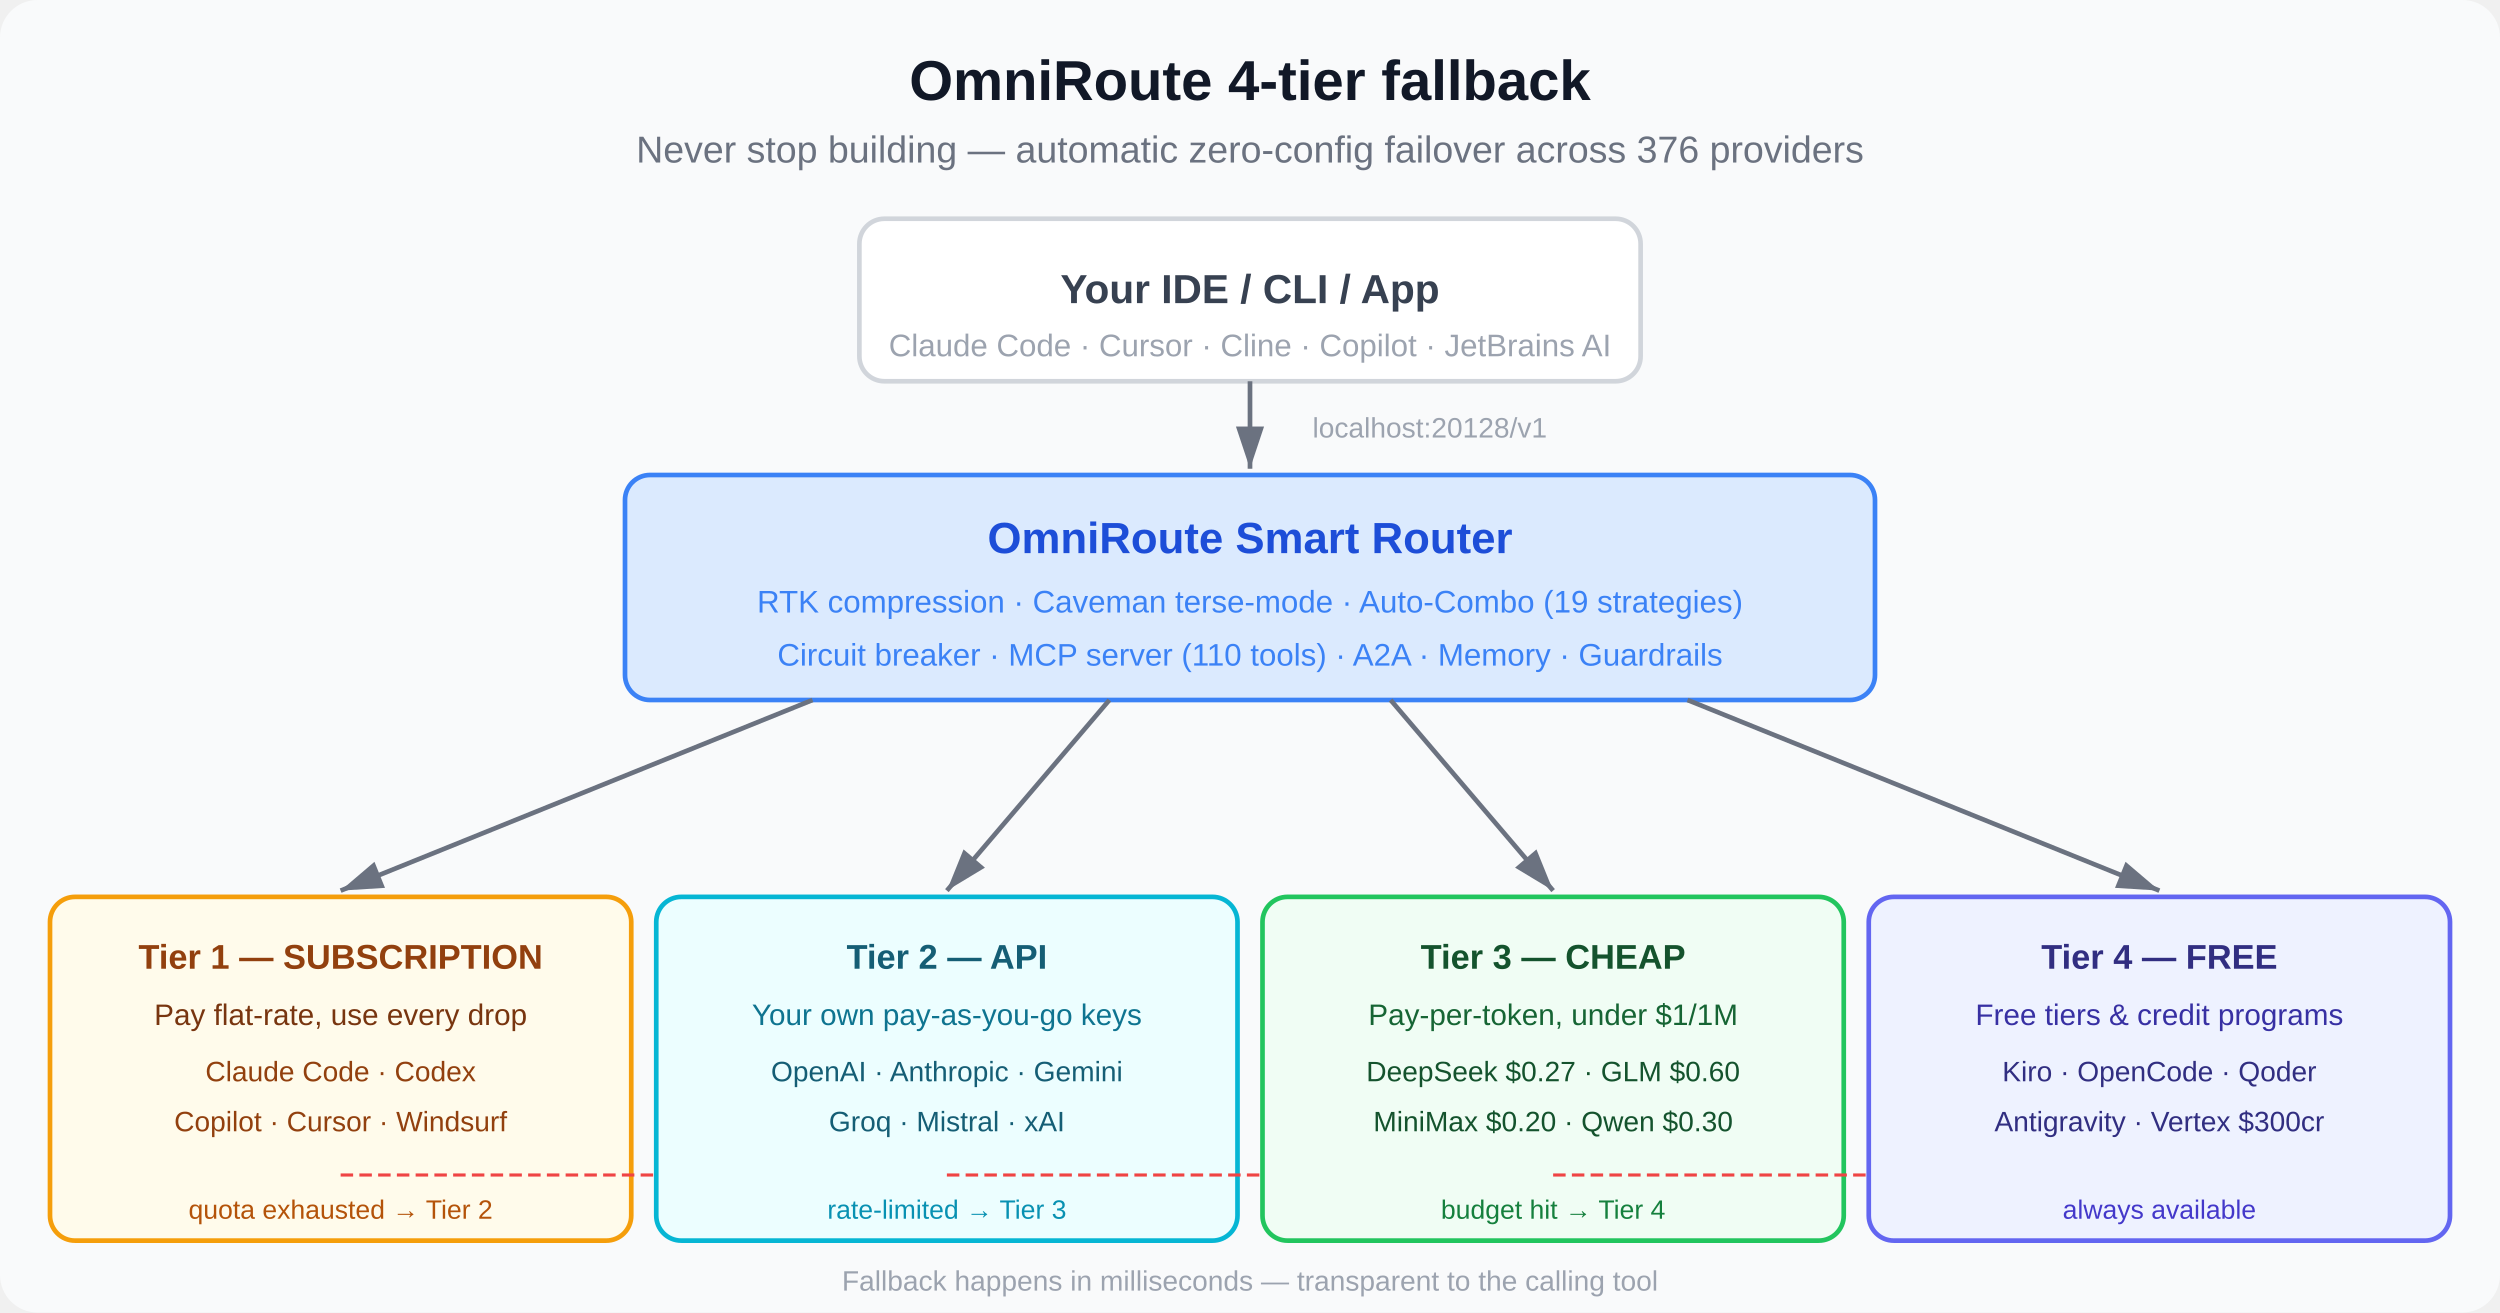
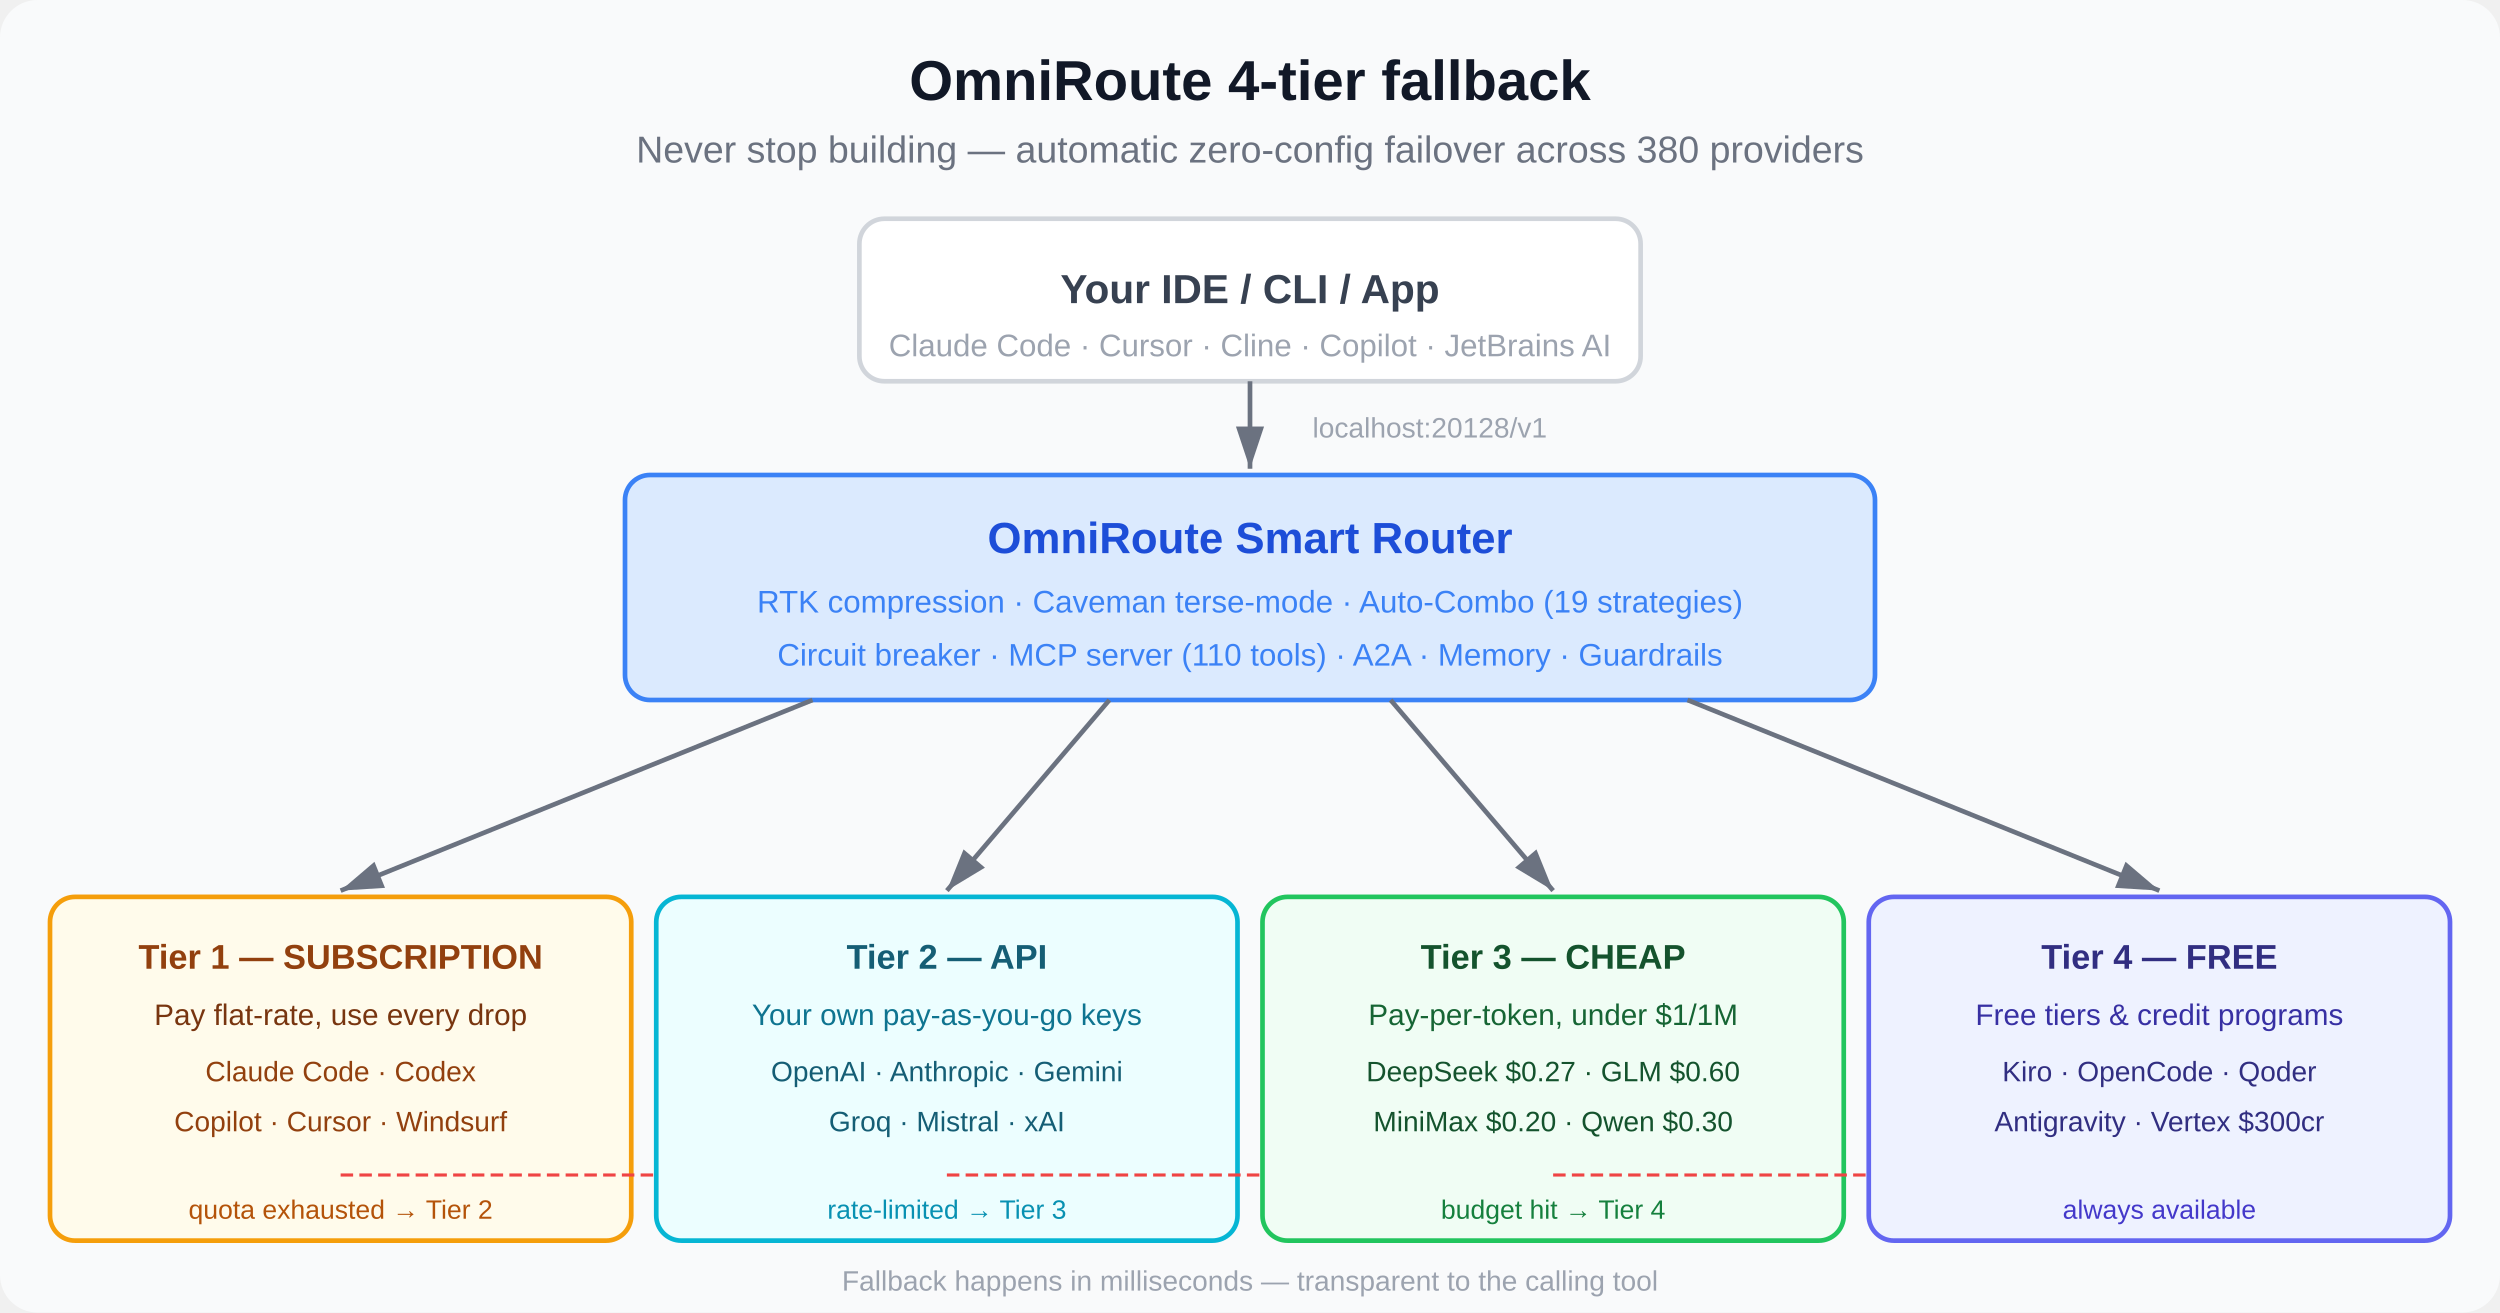
- <svg xmlns="http://www.w3.org/2000/svg" viewBox="0 0 800 420" font-family="system-ui, -apple-system, Segoe UI, Arial, Helvetica, sans-serif" role="img" aria-label="OmniRoute 4-tier fallback: your IDE or CLI calls one local endpoint and the OmniRoute Smart Router fails over across 376 providers in 4 tiers — Tier 1 Subscription, Tier 2 API, Tier 3 Cheap, Tier 4 Free.">
+ <svg xmlns="http://www.w3.org/2000/svg" viewBox="0 0 800 420" font-family="system-ui, -apple-system, Segoe UI, Arial, Helvetica, sans-serif" role="img" aria-label="OmniRoute 4-tier fallback: your IDE or CLI calls one local endpoint and the OmniRoute Smart Router fails over across 380 providers in 4 tiers — Tier 1 Subscription, Tier 2 API, Tier 3 Cheap, Tier 4 Free.">
  <defs>
    <marker id="arrow-light" markerWidth="10" markerHeight="10" refX="9" refY="3" orient="auto">
      <path d="M0,0 L0,6 L9,3 z" fill="#6b7280" />
    </marker>
    <marker id="arrow-fallback-light" markerWidth="10" markerHeight="10" refX="9" refY="3" orient="auto">
      <path d="M0,0 L0,6 L9,3 z" fill="#ef4444" />
    </marker>
  </defs>
  <rect width="800" height="420" fill="#f9fafb" rx="12" />
  <text x="400" y="32" text-anchor="middle" font-size="18" font-weight="700" fill="#111827">OmniRoute 4-tier fallback</text>
-   <text x="400" y="52" text-anchor="middle" font-size="12" fill="#6b7280">Never stop building — automatic zero-config failover across 376 providers</text>
+   <text x="400" y="52" text-anchor="middle" font-size="12" fill="#6b7280">Never stop building — automatic zero-config failover across 380 providers</text>
  <rect x="275" y="70" width="250" height="52" rx="8" fill="#ffffff" stroke="#d1d5db" stroke-width="1.5" />
  <text x="400" y="97" text-anchor="middle" font-size="13" font-weight="600" fill="#374151">Your IDE / CLI / App</text>
  <text x="400" y="114" text-anchor="middle" font-size="10" fill="#9ca3af">Claude Code · Cursor · Cline · Copilot · JetBrains AI</text>
  <line x1="400" y1="122" x2="400" y2="150" stroke="#6b7280" stroke-width="1.5" marker-end="url(#arrow-light)" />
  <text x="420" y="140" font-size="9" fill="#9ca3af">localhost:20128/v1</text>
  <rect x="200" y="152" width="400" height="72" rx="8" fill="#dbeafe" stroke="#3b82f6" stroke-width="1.5" />
  <text x="400" y="177" text-anchor="middle" font-size="14" font-weight="700" fill="#1d4ed8">OmniRoute Smart Router</text>
  <text x="400" y="196" text-anchor="middle" font-size="10" fill="#3b82f6">RTK compression · Caveman terse-mode · Auto-Combo (19 strategies)</text>
  <text x="400" y="213" text-anchor="middle" font-size="10" fill="#3b82f6">Circuit breaker · MCP server (110 tools) · A2A · Memory · Guardrails</text>
  <line x1="260" y1="224" x2="109" y2="285" stroke="#6b7280" stroke-width="1.5" marker-end="url(#arrow-light)" />
  <line x1="355" y1="224" x2="303" y2="285" stroke="#6b7280" stroke-width="1.5" marker-end="url(#arrow-light)" />
  <line x1="445" y1="224" x2="497" y2="285" stroke="#6b7280" stroke-width="1.5" marker-end="url(#arrow-light)" />
  <line x1="540" y1="224" x2="691" y2="285" stroke="#6b7280" stroke-width="1.5" marker-end="url(#arrow-light)" />
  <rect x="16" y="287" width="186" height="110" rx="8" fill="#fffbeb" stroke="#f59e0b" stroke-width="1.5" />
  <text x="109" y="310" text-anchor="middle" font-size="11" font-weight="700" fill="#92400e">Tier 1 — SUBSCRIPTION</text>
  <text x="109" y="328" text-anchor="middle" font-size="9.5" fill="#78350f">Pay flat-rate, use every drop</text>
  <text x="109" y="346" text-anchor="middle" font-size="9" fill="#92400e">Claude Code · Codex</text>
  <text x="109" y="362" text-anchor="middle" font-size="9" fill="#92400e">Copilot · Cursor · Windsurf</text>
  <text x="109" y="390" text-anchor="middle" font-size="8.5" fill="#b45309">quota exhausted → Tier 2</text>
  <line x1="109" y1="376" x2="240" y2="376" stroke="#ef4444" stroke-width="1" stroke-dasharray="4,2" marker-end="url(#arrow-fallback-light)" />
  <rect x="210" y="287" width="186" height="110" rx="8" fill="#ecfeff" stroke="#06b6d4" stroke-width="1.5" />
  <text x="303" y="310" text-anchor="middle" font-size="11" font-weight="700" fill="#155e75">Tier 2 — API</text>
  <text x="303" y="328" text-anchor="middle" font-size="9.5" fill="#0e7490">Your own pay-as-you-go keys</text>
  <text x="303" y="346" text-anchor="middle" font-size="9" fill="#155e75">OpenAI · Anthropic · Gemini</text>
  <text x="303" y="362" text-anchor="middle" font-size="9" fill="#155e75">Groq · Mistral · xAI</text>
  <text x="303" y="390" text-anchor="middle" font-size="8.5" fill="#0891b2">rate-limited → Tier 3</text>
  <line x1="303" y1="376" x2="434" y2="376" stroke="#ef4444" stroke-width="1" stroke-dasharray="4,2" marker-end="url(#arrow-fallback-light)" />
  <rect x="404" y="287" width="186" height="110" rx="8" fill="#f0fdf4" stroke="#22c55e" stroke-width="1.5" />
  <text x="497" y="310" text-anchor="middle" font-size="11" font-weight="700" fill="#14532d">Tier 3 — CHEAP</text>
  <text x="497" y="328" text-anchor="middle" font-size="9.5" fill="#166534">Pay-per-token, under $1/1M</text>
  <text x="497" y="346" text-anchor="middle" font-size="9" fill="#14532d">DeepSeek $0.27 · GLM $0.60</text>
  <text x="497" y="362" text-anchor="middle" font-size="9" fill="#14532d">MiniMax $0.20 · Qwen $0.30</text>
  <text x="497" y="390" text-anchor="middle" font-size="8.5" fill="#15803d">budget hit → Tier 4</text>
  <line x1="497" y1="376" x2="628" y2="376" stroke="#ef4444" stroke-width="1" stroke-dasharray="4,2" marker-end="url(#arrow-fallback-light)" />
  <rect x="598" y="287" width="186" height="110" rx="8" fill="#eef2ff" stroke="#6366f1" stroke-width="1.5" />
  <text x="691" y="310" text-anchor="middle" font-size="11" font-weight="700" fill="#312e81">Tier 4 — FREE</text>
  <text x="691" y="328" text-anchor="middle" font-size="9.5" fill="#3730a3">Free tiers &amp; credit programs</text>
  <text x="691" y="346" text-anchor="middle" font-size="9" fill="#312e81">Kiro · OpenCode · Qoder</text>
  <text x="691" y="362" text-anchor="middle" font-size="9" fill="#312e81">Antigravity · Vertex $300cr</text>
  <text x="691" y="390" text-anchor="middle" font-size="8.5" fill="#4338ca">always available</text>
  <text x="400" y="413" text-anchor="middle" font-size="9" fill="#9ca3af">Fallback happens in milliseconds — transparent to the calling tool</text>
</svg>
